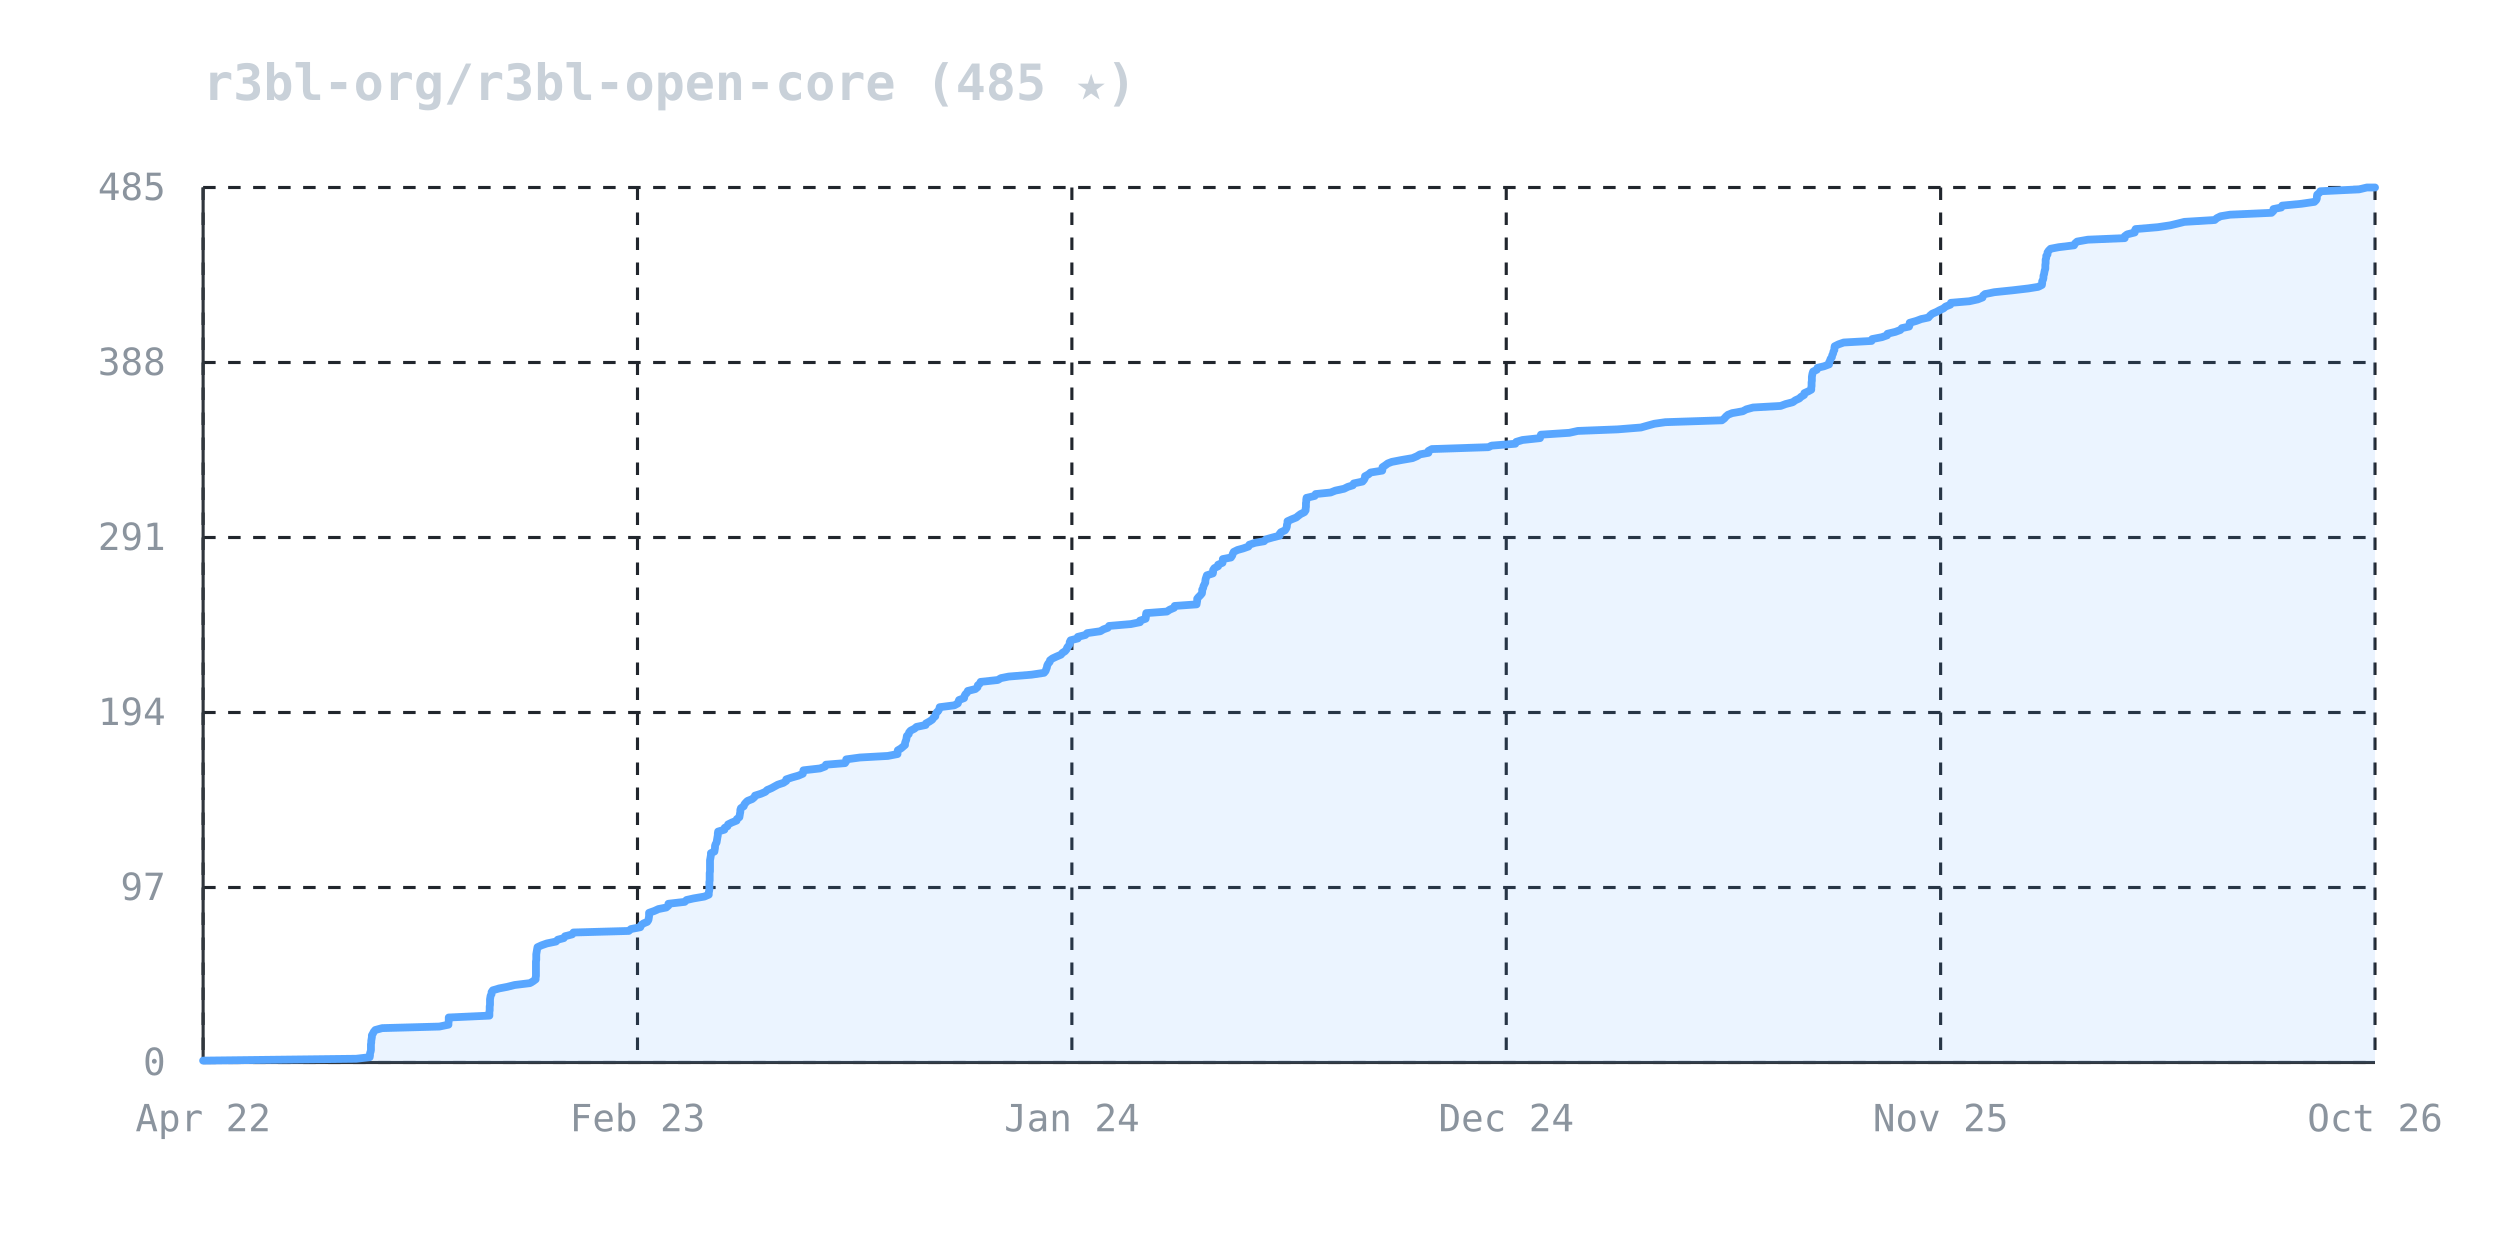
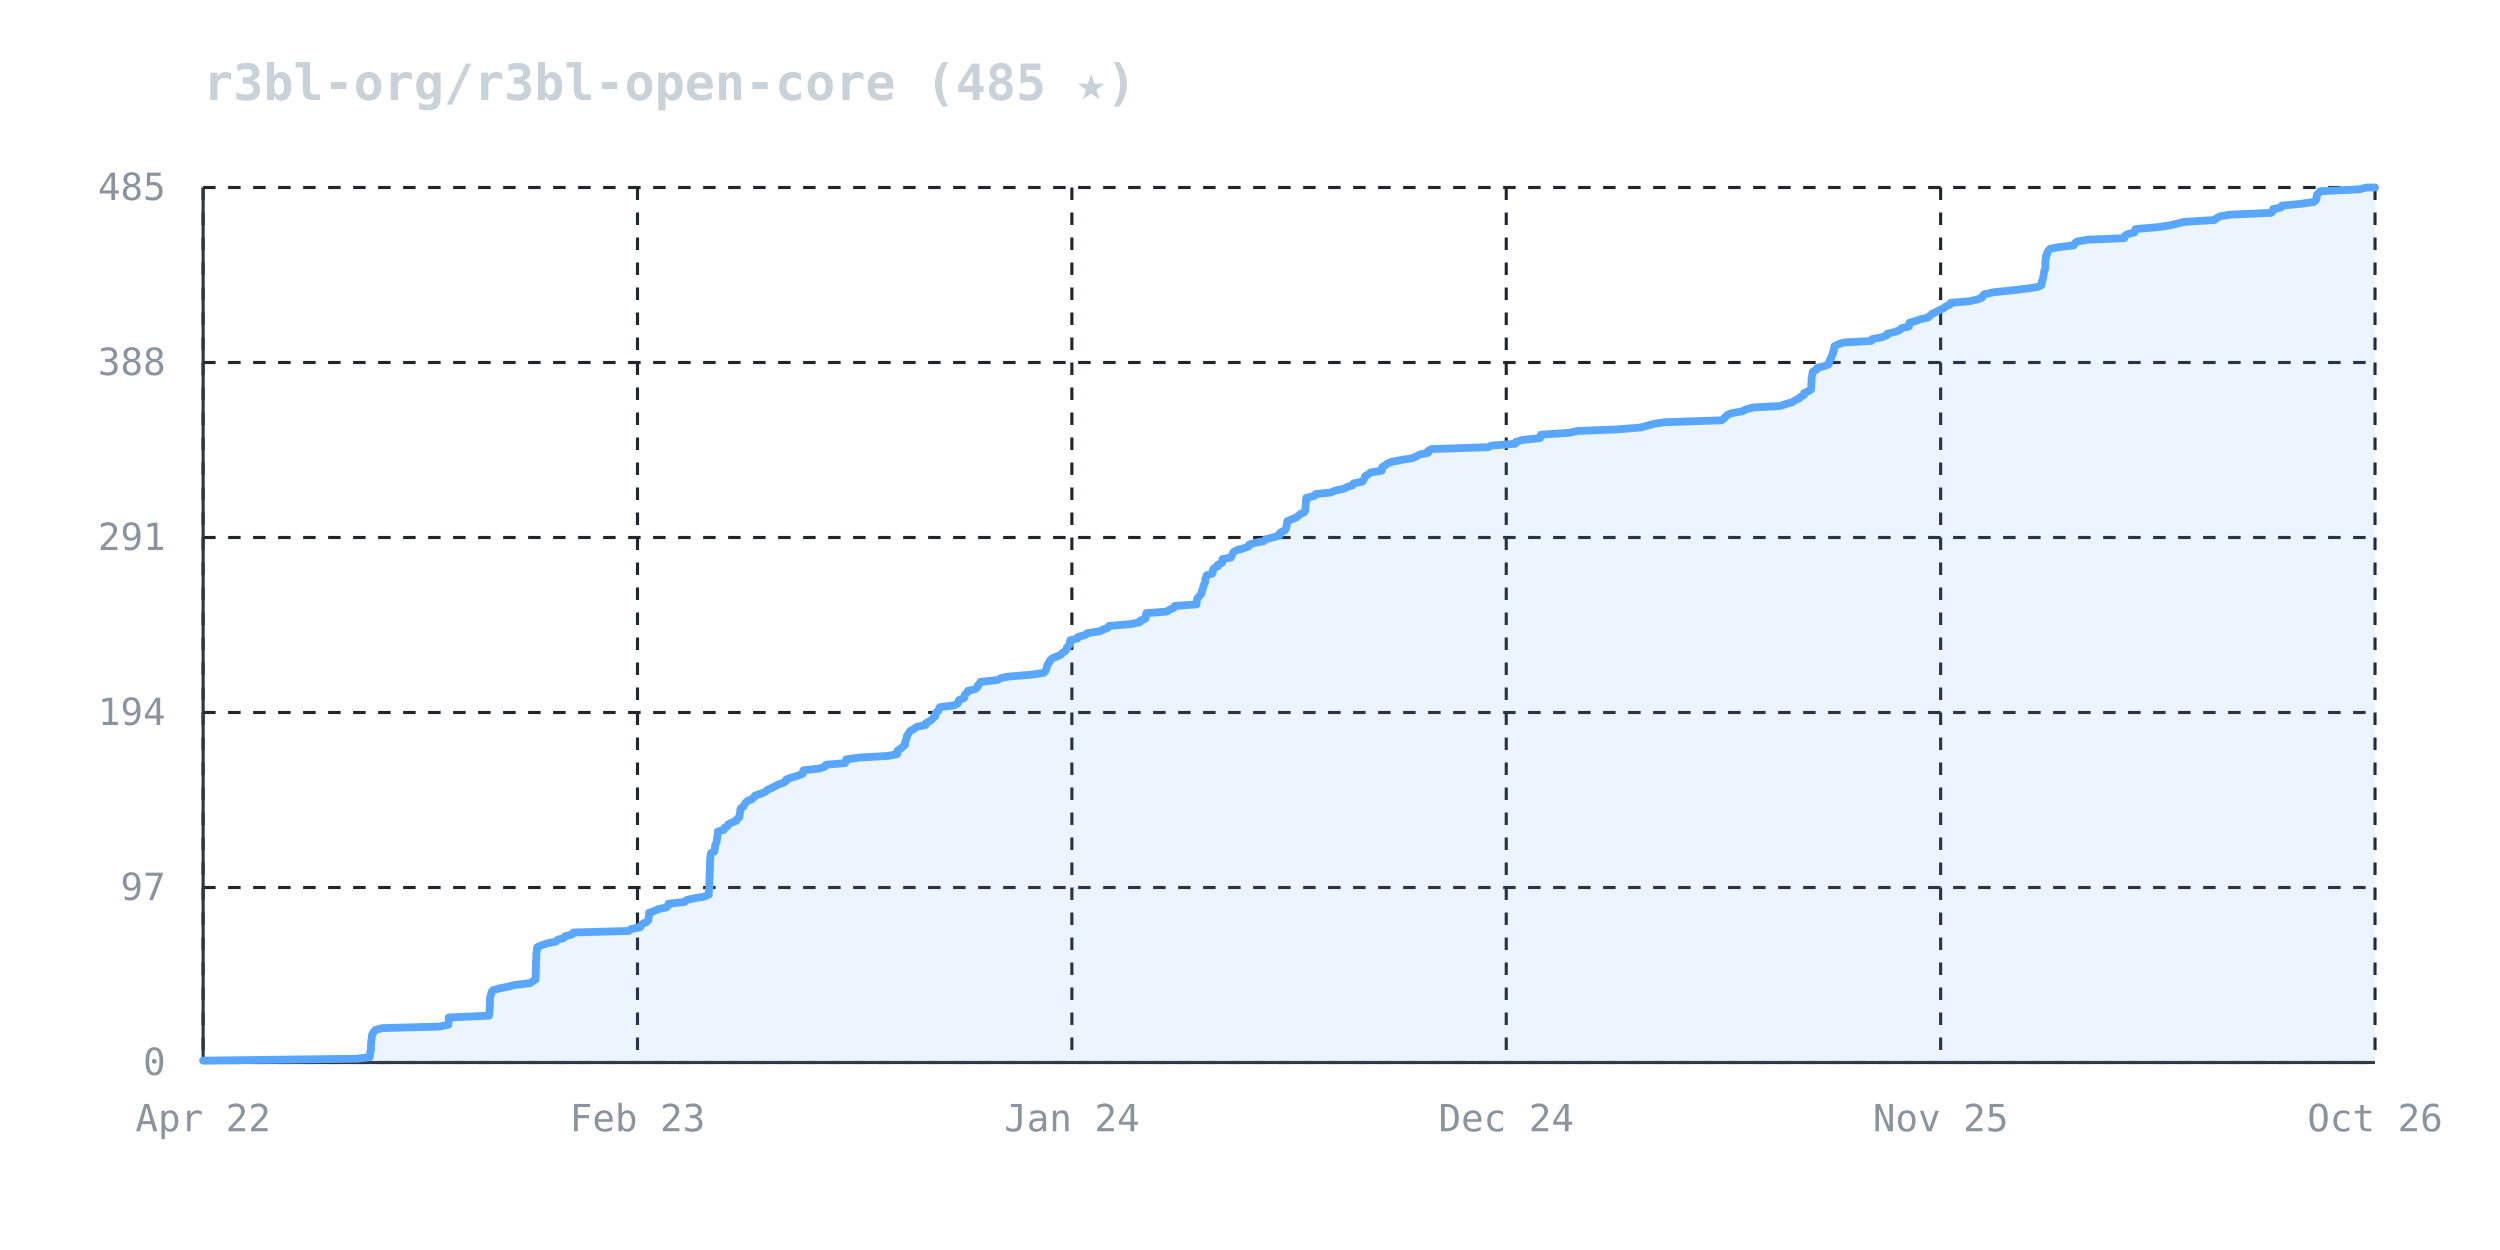
<svg xmlns="http://www.w3.org/2000/svg" viewBox="0 0 800 400" width="100%" height="100%" style="background-color: #0d1117; font-family: Iosevka, 'JetBrains Mono', 'Fira Code', 'Cascadia Code', ui-monospace, SFMono-Regular, Menlo, Monaco, Consolas, monospace;">
  <style>
    .title { fill: #c9d1d9; font-size: 16px; font-weight: 600; font-family: Iosevka, 'JetBrains Mono', 'Fira Code', 'Cascadia Code', ui-monospace, SFMono-Regular, Menlo, Monaco, Consolas, monospace; }
    .axis-line { stroke: #30363d; stroke-width: 1; }
    .line-path { fill: none; stroke: #58a6ff; stroke-width: 2.5; stroke-linejoin: round; stroke-linecap: round; }
    .area-path { fill: #58a6ff; fill-opacity: 0.12; }
  </style>
  <text x="65" y="32" class="title">r3bl-org/r3bl-open-core (485 ★)</text>
  <g id="grid">
    <line x1="65" y1="340.0" x2="760" y2="340.0" stroke="#21262d" stroke-dasharray="4,4" />
    <text x="53" y="344.0" fill="#8b949e" font-size="12" text-anchor="end" font-family="Iosevka, 'JetBrains Mono', 'Fira Code', 'Cascadia Code', ui-monospace, SFMono-Regular, Menlo, Monaco, Consolas, monospace">0</text>
    <line x1="65" y1="284.0" x2="760" y2="284.0" stroke="#21262d" stroke-dasharray="4,4" />
    <text x="53" y="288.0" fill="#8b949e" font-size="12" text-anchor="end" font-family="Iosevka, 'JetBrains Mono', 'Fira Code', 'Cascadia Code', ui-monospace, SFMono-Regular, Menlo, Monaco, Consolas, monospace">97</text>
    <line x1="65" y1="228.0" x2="760" y2="228.0" stroke="#21262d" stroke-dasharray="4,4" />
    <text x="53" y="232.0" fill="#8b949e" font-size="12" text-anchor="end" font-family="Iosevka, 'JetBrains Mono', 'Fira Code', 'Cascadia Code', ui-monospace, SFMono-Regular, Menlo, Monaco, Consolas, monospace">194</text>
    <line x1="65" y1="172.0" x2="760" y2="172.0" stroke="#21262d" stroke-dasharray="4,4" />
    <text x="53" y="176.0" fill="#8b949e" font-size="12" text-anchor="end" font-family="Iosevka, 'JetBrains Mono', 'Fira Code', 'Cascadia Code', ui-monospace, SFMono-Regular, Menlo, Monaco, Consolas, monospace">291</text>
    <line x1="65" y1="116.0" x2="760" y2="116.0" stroke="#21262d" stroke-dasharray="4,4" />
    <text x="53" y="120.0" fill="#8b949e" font-size="12" text-anchor="end" font-family="Iosevka, 'JetBrains Mono', 'Fira Code', 'Cascadia Code', ui-monospace, SFMono-Regular, Menlo, Monaco, Consolas, monospace">388</text>
    <line x1="65" y1="60.0" x2="760" y2="60.0" stroke="#21262d" stroke-dasharray="4,4" />
    <text x="53" y="64.0" fill="#8b949e" font-size="12" text-anchor="end" font-family="Iosevka, 'JetBrains Mono', 'Fira Code', 'Cascadia Code', ui-monospace, SFMono-Regular, Menlo, Monaco, Consolas, monospace">485</text>
    <line x1="65.0" y1="60" x2="65.0" y2="340" stroke="#21262d" stroke-dasharray="4,4" />
    <text x="65.0" y="362.0" fill="#8b949e" font-size="12" text-anchor="middle" font-family="Iosevka, 'JetBrains Mono', 'Fira Code', 'Cascadia Code', ui-monospace, SFMono-Regular, Menlo, Monaco, Consolas, monospace">Apr 22</text>
    <line x1="204.0" y1="60" x2="204.0" y2="340" stroke="#21262d" stroke-dasharray="4,4" />
    <text x="204.0" y="362.0" fill="#8b949e" font-size="12" text-anchor="middle" font-family="Iosevka, 'JetBrains Mono', 'Fira Code', 'Cascadia Code', ui-monospace, SFMono-Regular, Menlo, Monaco, Consolas, monospace">Feb 23</text>
    <line x1="343.0" y1="60" x2="343.0" y2="340" stroke="#21262d" stroke-dasharray="4,4" />
    <text x="343.0" y="362.0" fill="#8b949e" font-size="12" text-anchor="middle" font-family="Iosevka, 'JetBrains Mono', 'Fira Code', 'Cascadia Code', ui-monospace, SFMono-Regular, Menlo, Monaco, Consolas, monospace">Jan 24</text>
    <line x1="482.0" y1="60" x2="482.0" y2="340" stroke="#21262d" stroke-dasharray="4,4" />
    <text x="482.0" y="362.0" fill="#8b949e" font-size="12" text-anchor="middle" font-family="Iosevka, 'JetBrains Mono', 'Fira Code', 'Cascadia Code', ui-monospace, SFMono-Regular, Menlo, Monaco, Consolas, monospace">Dec 24</text>
    <line x1="621.0" y1="60" x2="621.0" y2="340" stroke="#21262d" stroke-dasharray="4,4" />
    <text x="621.0" y="362.0" fill="#8b949e" font-size="12" text-anchor="middle" font-family="Iosevka, 'JetBrains Mono', 'Fira Code', 'Cascadia Code', ui-monospace, SFMono-Regular, Menlo, Monaco, Consolas, monospace">Nov 25</text>
    <line x1="760.0" y1="60" x2="760.0" y2="340" stroke="#21262d" stroke-dasharray="4,4" />
    <text x="760.0" y="362.0" fill="#8b949e" font-size="12" text-anchor="middle" font-family="Iosevka, 'JetBrains Mono', 'Fira Code', 'Cascadia Code', ui-monospace, SFMono-Regular, Menlo, Monaco, Consolas, monospace">Oct 26</text>
  </g>
  <line x1="65" y1="340" x2="760" y2="340" class="axis-line" />
  <line x1="65" y1="60" x2="65" y2="340" class="axis-line" />
-   <polygon points="65.0,340.0 65.0,339.4 114.0,338.8 118.3,338.3 118.4,337.7 118.4,337.1 118.6,336.5 118.7,336.0 118.7,335.4 118.7,334.8 118.7,334.2 118.8,333.6 118.8,333.1 118.9,332.5 119.0,331.9 119.0,331.3 119.3,330.8 119.6,330.2 120.1,329.6 122.3,329.0 140.6,328.5 143.5,327.9 143.5,327.3 143.6,326.7 143.6,326.1 143.6,325.6 156.6,325.0 156.6,324.4 156.6,323.8 156.7,323.3 156.7,322.7 156.7,322.1 156.8,321.5 156.8,320.9 156.8,320.4 156.8,319.8 156.9,319.2 157.0,318.6 157.3,318.1 157.3,317.5 157.7,316.9 159.7,316.3 162.3,315.8 164.7,315.2 169.6,314.6 170.6,314.0 171.4,313.4 171.4,312.9 171.5,312.3 171.5,311.7 171.5,311.1 171.5,310.6 171.5,310.0 171.5,309.4 171.5,308.8 171.5,308.2 171.5,307.7 171.6,307.1 171.6,306.5 171.6,305.9 171.6,305.4 171.7,304.8 171.8,304.2 171.9,303.6 172.0,303.1 173.3,302.5 175.0,301.9 177.9,301.3 178.5,300.7 180.4,300.2 180.8,299.6 183.1,299.0 183.5,298.4 201.2,297.9 201.9,297.3 204.9,296.7 205.1,296.1 205.9,295.5 207.1,295.0 207.5,294.4 207.6,293.8 207.7,293.2 207.7,292.7 207.7,292.1 209.4,291.5 210.7,290.9 213.2,290.4 213.9,289.8 213.9,289.2 219.1,288.6 219.7,288.0 221.9,287.5 225.4,286.9 226.8,286.3 226.8,285.7 226.9,285.2 227.0,284.6 227.0,284.0 227.0,283.4 227.0,282.8 227.0,282.3 227.1,281.7 227.1,281.1 227.1,280.5 227.1,280.0 227.1,279.4 227.2,278.8 227.2,278.2 227.2,277.6 227.2,277.1 227.2,276.5 227.2,275.9 227.2,275.3 227.3,274.8 227.4,274.2 227.5,273.6 227.5,273.0 228.6,272.5 228.7,271.9 228.8,271.3 228.8,270.7 229.0,270.1 229.3,269.6 229.4,269.0 229.5,268.4 229.6,267.8 229.7,267.3 229.7,266.7 229.8,266.1 231.8,265.5 231.9,264.9 232.8,264.4 233.0,263.8 234.2,263.2 235.7,262.6 235.8,262.1 236.6,261.5 236.7,260.9 236.8,260.3 236.9,259.8 236.9,259.2 237.1,258.6 238.0,258.0 238.2,257.4 238.6,256.9 239.2,256.3 240.7,255.7 241.4,255.1 241.6,254.6 243.5,254.0 244.9,253.4 245.5,252.8 246.9,252.2 247.8,251.7 248.9,251.1 250.7,250.5 251.6,249.9 251.6,249.4 253.4,248.8 255.5,248.2 256.9,247.6 257.0,247.1 257.1,246.5 262.4,245.9 264.0,245.3 264.3,244.7 270.4,244.2 270.8,243.6 270.8,243.0 275.2,242.4 284.1,241.9 287.2,241.3 287.2,240.7 287.3,240.1 288.3,239.5 288.9,239.0 289.6,238.4 289.6,237.8 289.8,237.2 290.0,236.7 290.1,236.1 290.2,235.5 290.8,234.9 290.9,234.4 291.4,233.8 292.6,233.2 293.3,232.6 296.2,232.0 296.3,231.5 297.4,230.9 298.3,230.3 298.7,229.7 299.3,229.2 299.4,228.6 299.7,228.0 300.3,227.4 300.6,226.8 300.7,226.3 305.4,225.7 306.5,225.1 306.7,224.5 306.9,224.0 308.5,223.4 308.6,222.8 308.9,222.2 309.5,221.6 309.7,221.1 312.1,220.5 312.8,219.9 312.9,219.3 313.5,218.8 313.8,218.2 319.3,217.6 320.3,217.0 322.8,216.5 330.1,215.9 334.1,215.3 334.6,214.7 334.8,214.1 335.0,213.6 335.1,213.0 335.4,212.4 335.9,211.8 336.0,211.3 336.8,210.7 338.1,210.1 339.5,209.5 340.0,208.9 340.8,208.4 341.3,207.8 341.5,207.2 342.0,206.6 342.3,206.1 342.3,205.5 342.6,204.9 344.9,204.3 344.9,203.8 347.3,203.2 347.9,202.6 352.1,202.0 353.1,201.4 354.5,200.9 354.9,200.3 361.9,199.7 364.8,199.1 364.8,198.6 366.6,198.0 366.7,197.4 366.7,196.8 366.8,196.2 373.4,195.7 374.3,195.1 375.7,194.5 375.9,193.9 382.9,193.4 383.0,192.8 383.1,192.2 383.1,191.6 383.5,191.1 384.1,190.5 384.6,189.9 384.7,189.3 384.7,188.7 385.0,188.2 385.1,187.6 385.4,187.0 385.7,186.4 385.7,185.9 385.8,185.3 386.0,184.7 386.2,184.1 388.1,183.5 388.2,183.0 388.2,182.4 388.6,181.8 389.8,181.2 389.8,180.7 391.2,180.1 391.3,179.5 391.3,178.9 393.9,178.4 394.3,177.8 394.5,177.2 394.8,176.6 396.0,176.0 397.8,175.5 399.5,174.9 399.8,174.3 401.6,173.7 404.5,173.2 405.1,172.6 407.2,172.0 409.5,171.4 409.5,170.8 409.9,170.3 411.2,169.7 411.6,169.1 411.8,168.5 411.8,168.0 412.0,167.4 412.0,166.8 413.3,166.2 414.8,165.6 415.4,165.1 416.2,164.5 417.4,163.9 417.8,163.3 417.8,162.8 417.9,162.2 417.9,161.6 417.9,161.0 418.0,160.5 418.0,159.9 418.1,159.3 420.7,158.7 421.0,158.1 425.8,157.6 427.3,157.0 430.1,156.4 431.3,155.8 432.9,155.3 433.2,154.7 436.0,154.1 436.5,153.5 436.8,152.9 436.8,152.4 437.9,151.8 438.6,151.2 442.3,150.6 442.4,150.1 442.4,149.5 443.3,148.9 444.1,148.3 445.4,147.8 448.5,147.2 452.0,146.6 453.4,146.0 454.4,145.4 457.1,144.9 457.1,144.3 458.2,143.7 476.3,143.1 477.3,142.6 484.9,142.0 485.2,141.4 487.2,140.8 492.8,140.2 492.9,139.7 493.1,139.1 502.2,138.5 504.9,137.9 517.6,137.4 525.1,136.8 527.2,136.2 529.4,135.6 532.9,135.1 551.0,134.5 551.8,133.9 552.3,133.3 553.0,132.7 554.3,132.2 557.7,131.6 558.8,131.0 561.0,130.4 569.8,129.9 571.4,129.3 573.7,128.7 574.5,128.1 575.8,127.5 576.3,127.0 577.3,126.4 577.4,125.8 578.7,125.2 579.6,124.7 579.6,124.1 579.7,123.5 579.7,122.9 579.7,122.4 579.8,121.8 579.8,121.2 579.8,120.6 579.9,120.0 580.0,119.5 580.2,118.9 581.4,118.3 581.6,117.7 583.7,117.2 585.3,116.6 585.3,116.0 585.6,115.4 585.8,114.8 586.2,114.3 586.3,113.7 586.6,113.1 586.7,112.5 587.0,112.0 587.0,111.4 587.1,110.8 588.3,110.2 590.0,109.6 598.9,109.1 599.1,108.5 602.2,107.9 603.9,107.3 604.0,106.8 606.5,106.2 608.1,105.6 608.6,105.0 610.9,104.5 611.1,103.9 611.1,103.3 613.2,102.7 614.8,102.1 617.1,101.6 617.6,101.0 618.3,100.4 619.7,99.8 620.6,99.3 621.9,98.7 622.6,98.1 624.1,97.5 624.3,96.9 630.2,96.4 632.9,95.8 634.4,95.2 634.6,94.6 635.2,94.1 638.2,93.5 644.0,92.9 649.1,92.3 652.2,91.8 653.4,91.2 653.5,90.6 653.5,90.0 653.8,89.4 653.9,88.9 653.9,88.3 654.1,87.7 654.2,87.1 654.3,86.6 654.5,86.0 654.5,85.4 654.5,84.8 654.6,84.2 654.6,83.7 654.6,83.1 654.8,82.5 654.8,81.9 655.2,81.4 655.2,80.8 655.6,80.2 656.2,79.6 658.8,79.1 663.7,78.5 664.0,77.9 664.7,77.3 668.1,76.7 679.9,76.2 679.9,75.6 680.7,75.0 683.1,74.4 683.1,73.9 683.4,73.3 690.5,72.7 694.5,72.1 697.0,71.5 699.0,71.0 708.7,70.4 709.4,69.8 710.6,69.2 713.6,68.7 726.9,68.1 727.5,67.5 727.5,66.9 730.0,66.4 730.3,65.8 736.5,65.2 740.6,64.6 741.2,64.0 741.4,63.5 741.4,62.9 741.5,62.3 742.2,61.7 742.5,61.2 754.9,60.6 757.4,60.0 760.0,60.0 760.0,340.0" class="area-path" />
-   <polyline points="65.0,339.4 114.0,338.8 118.3,338.3 118.4,337.7 118.4,337.1 118.6,336.5 118.7,336.0 118.7,335.4 118.7,334.8 118.7,334.2 118.8,333.6 118.8,333.1 118.9,332.5 119.0,331.9 119.0,331.3 119.3,330.8 119.6,330.2 120.1,329.6 122.3,329.0 140.6,328.5 143.5,327.9 143.5,327.3 143.6,326.7 143.6,326.1 143.6,325.6 156.6,325.0 156.6,324.4 156.6,323.8 156.7,323.3 156.7,322.7 156.7,322.1 156.8,321.5 156.8,320.9 156.8,320.4 156.8,319.8 156.9,319.2 157.0,318.6 157.3,318.1 157.3,317.5 157.7,316.9 159.7,316.3 162.3,315.8 164.7,315.2 169.6,314.6 170.6,314.0 171.4,313.4 171.4,312.9 171.5,312.3 171.5,311.7 171.5,311.1 171.5,310.6 171.5,310.0 171.5,309.4 171.5,308.8 171.5,308.2 171.5,307.7 171.6,307.1 171.6,306.5 171.6,305.9 171.6,305.4 171.7,304.8 171.8,304.2 171.9,303.6 172.0,303.1 173.3,302.5 175.0,301.9 177.9,301.3 178.5,300.7 180.4,300.2 180.8,299.6 183.1,299.0 183.5,298.4 201.2,297.9 201.9,297.3 204.9,296.7 205.1,296.1 205.9,295.5 207.1,295.0 207.5,294.4 207.6,293.8 207.7,293.2 207.7,292.7 207.7,292.1 209.4,291.5 210.7,290.9 213.2,290.4 213.9,289.8 213.9,289.2 219.1,288.6 219.7,288.0 221.9,287.5 225.4,286.9 226.8,286.3 226.8,285.7 226.9,285.2 227.0,284.6 227.0,284.0 227.0,283.4 227.0,282.8 227.0,282.3 227.1,281.7 227.1,281.1 227.1,280.5 227.1,280.0 227.1,279.4 227.2,278.8 227.2,278.2 227.2,277.6 227.2,277.1 227.2,276.5 227.2,275.9 227.2,275.3 227.3,274.8 227.4,274.2 227.5,273.6 227.5,273.0 228.6,272.5 228.7,271.9 228.8,271.3 228.8,270.7 229.0,270.1 229.3,269.6 229.4,269.0 229.5,268.4 229.6,267.8 229.7,267.3 229.7,266.7 229.8,266.1 231.8,265.5 231.9,264.9 232.8,264.4 233.0,263.8 234.2,263.2 235.7,262.6 235.8,262.1 236.6,261.5 236.7,260.9 236.8,260.3 236.9,259.8 236.9,259.2 237.1,258.6 238.0,258.0 238.2,257.4 238.6,256.9 239.2,256.3 240.7,255.7 241.4,255.1 241.6,254.6 243.5,254.0 244.9,253.4 245.5,252.8 246.9,252.2 247.8,251.7 248.9,251.1 250.7,250.5 251.6,249.9 251.6,249.4 253.4,248.8 255.5,248.2 256.9,247.6 257.0,247.1 257.1,246.5 262.4,245.9 264.0,245.3 264.3,244.7 270.4,244.2 270.8,243.6 270.8,243.0 275.2,242.4 284.1,241.9 287.2,241.3 287.2,240.7 287.3,240.1 288.3,239.5 288.9,239.0 289.6,238.4 289.6,237.8 289.8,237.2 290.0,236.7 290.1,236.1 290.2,235.5 290.8,234.9 290.9,234.4 291.4,233.8 292.6,233.2 293.3,232.6 296.2,232.0 296.3,231.5 297.4,230.9 298.3,230.3 298.7,229.7 299.3,229.2 299.4,228.6 299.7,228.0 300.3,227.4 300.6,226.8 300.7,226.3 305.4,225.7 306.5,225.1 306.7,224.5 306.9,224.0 308.5,223.4 308.6,222.8 308.9,222.2 309.5,221.6 309.7,221.1 312.1,220.5 312.8,219.9 312.9,219.3 313.5,218.8 313.8,218.2 319.3,217.6 320.3,217.0 322.8,216.5 330.1,215.9 334.1,215.3 334.6,214.7 334.8,214.1 335.0,213.6 335.1,213.0 335.4,212.4 335.9,211.8 336.0,211.3 336.8,210.7 338.1,210.1 339.5,209.5 340.0,208.9 340.8,208.4 341.3,207.8 341.5,207.2 342.0,206.6 342.3,206.1 342.3,205.5 342.6,204.9 344.9,204.3 344.9,203.8 347.3,203.2 347.9,202.6 352.1,202.0 353.1,201.4 354.5,200.9 354.9,200.3 361.9,199.7 364.8,199.1 364.8,198.6 366.6,198.0 366.7,197.4 366.7,196.8 366.8,196.2 373.4,195.7 374.3,195.1 375.7,194.5 375.9,193.9 382.9,193.4 383.0,192.8 383.1,192.2 383.1,191.6 383.5,191.1 384.1,190.5 384.6,189.9 384.7,189.3 384.7,188.7 385.0,188.2 385.1,187.6 385.4,187.0 385.7,186.4 385.7,185.9 385.8,185.3 386.0,184.7 386.2,184.1 388.1,183.5 388.2,183.0 388.2,182.4 388.6,181.8 389.8,181.2 389.8,180.7 391.2,180.1 391.3,179.5 391.3,178.9 393.9,178.4 394.3,177.8 394.5,177.2 394.8,176.6 396.0,176.0 397.8,175.5 399.5,174.9 399.8,174.3 401.6,173.7 404.5,173.2 405.1,172.6 407.2,172.0 409.5,171.4 409.5,170.8 409.9,170.3 411.2,169.7 411.6,169.1 411.8,168.5 411.8,168.0 412.0,167.4 412.0,166.8 413.3,166.2 414.8,165.6 415.4,165.1 416.2,164.5 417.4,163.9 417.8,163.3 417.8,162.8 417.9,162.2 417.9,161.6 417.9,161.0 418.0,160.5 418.0,159.9 418.1,159.3 420.7,158.7 421.0,158.1 425.8,157.6 427.3,157.0 430.1,156.4 431.3,155.8 432.9,155.3 433.2,154.7 436.0,154.1 436.5,153.5 436.8,152.9 436.8,152.4 437.9,151.8 438.6,151.2 442.3,150.6 442.4,150.1 442.4,149.5 443.3,148.9 444.1,148.3 445.4,147.8 448.5,147.2 452.0,146.6 453.4,146.0 454.4,145.4 457.1,144.9 457.1,144.3 458.2,143.7 476.3,143.1 477.3,142.6 484.9,142.0 485.2,141.4 487.2,140.8 492.8,140.2 492.9,139.7 493.1,139.1 502.2,138.5 504.9,137.9 517.6,137.4 525.1,136.8 527.2,136.2 529.4,135.6 532.9,135.1 551.0,134.5 551.8,133.9 552.3,133.3 553.0,132.7 554.3,132.2 557.7,131.6 558.8,131.0 561.0,130.4 569.8,129.9 571.4,129.3 573.7,128.7 574.5,128.1 575.8,127.5 576.3,127.0 577.3,126.4 577.4,125.8 578.7,125.2 579.6,124.7 579.6,124.1 579.7,123.5 579.7,122.9 579.7,122.4 579.8,121.8 579.8,121.2 579.8,120.6 579.9,120.0 580.0,119.5 580.2,118.9 581.4,118.3 581.6,117.7 583.7,117.2 585.3,116.6 585.3,116.0 585.6,115.4 585.8,114.8 586.2,114.3 586.3,113.7 586.6,113.1 586.7,112.5 587.0,112.0 587.0,111.4 587.1,110.8 588.3,110.2 590.0,109.6 598.9,109.1 599.1,108.5 602.2,107.9 603.9,107.3 604.0,106.8 606.5,106.2 608.1,105.6 608.6,105.0 610.9,104.5 611.1,103.9 611.1,103.3 613.2,102.7 614.8,102.1 617.1,101.6 617.6,101.0 618.3,100.4 619.7,99.8 620.6,99.3 621.9,98.7 622.6,98.1 624.1,97.5 624.3,96.9 630.2,96.4 632.9,95.8 634.4,95.2 634.6,94.6 635.2,94.1 638.2,93.5 644.0,92.9 649.1,92.3 652.2,91.8 653.4,91.2 653.5,90.6 653.5,90.0 653.8,89.4 653.9,88.9 653.9,88.3 654.1,87.7 654.2,87.1 654.3,86.6 654.5,86.0 654.5,85.4 654.5,84.8 654.6,84.2 654.6,83.7 654.6,83.1 654.8,82.5 654.8,81.9 655.2,81.4 655.2,80.8 655.6,80.2 656.2,79.6 658.8,79.1 663.7,78.5 664.0,77.9 664.7,77.3 668.1,76.7 679.9,76.2 679.9,75.6 680.7,75.0 683.1,74.4 683.1,73.9 683.4,73.3 690.5,72.7 694.5,72.1 697.0,71.5 699.0,71.0 708.7,70.4 709.4,69.8 710.6,69.2 713.6,68.7 726.9,68.1 727.5,67.5 727.5,66.9 730.0,66.4 730.3,65.8 736.5,65.2 740.6,64.6 741.2,64.0 741.4,63.5 741.4,62.9 741.5,62.3 742.2,61.7 742.5,61.2 754.9,60.6 757.4,60.0 760.0,60.0" class="line-path" />
+   <polygon points="65.0,340.0 65.0,339.4 114.0,338.8 118.3,338.3 118.4,337.7 118.4,337.1 118.5,336.5 118.7,336.0 118.7,335.4 118.7,334.8 118.7,334.2 118.8,333.6 118.8,333.1 118.9,332.5 119.0,331.9 119.0,331.3 119.3,330.8 119.6,330.2 120.1,329.6 122.3,329.0 140.6,328.5 143.5,327.9 143.5,327.3 143.6,326.7 143.6,326.1 143.6,325.6 156.5,325.0 156.6,324.4 156.6,323.8 156.7,323.3 156.7,322.7 156.7,322.1 156.8,321.5 156.8,320.9 156.8,320.4 156.8,319.8 156.8,319.2 157.0,318.6 157.2,318.1 157.3,317.5 157.7,316.9 159.7,316.3 162.3,315.8 164.7,315.2 169.6,314.6 170.5,314.0 171.4,313.4 171.4,312.9 171.4,312.3 171.4,311.7 171.4,311.1 171.5,310.6 171.5,310.0 171.5,309.4 171.5,308.8 171.5,308.2 171.5,307.7 171.6,307.1 171.6,306.5 171.6,305.9 171.6,305.4 171.7,304.8 171.8,304.2 171.8,303.6 171.9,303.1 173.3,302.5 175.0,301.9 177.9,301.3 178.5,300.7 180.4,300.2 180.8,299.6 183.1,299.0 183.5,298.4 201.2,297.9 201.9,297.3 204.9,296.7 205.1,296.1 205.8,295.5 207.0,295.0 207.5,294.4 207.5,293.8 207.7,293.2 207.7,292.7 207.7,292.1 209.4,291.5 210.7,290.9 213.2,290.4 213.9,289.8 213.9,289.2 219.1,288.6 219.7,288.0 221.9,287.5 225.4,286.9 226.8,286.3 226.8,285.7 226.8,285.2 226.9,284.6 227.0,284.0 227.0,283.4 227.0,282.8 227.0,282.3 227.0,281.7 227.0,281.1 227.1,280.5 227.1,280.0 227.1,279.4 227.1,278.8 227.2,278.2 227.2,277.6 227.2,277.1 227.2,276.5 227.2,275.9 227.2,275.3 227.3,274.8 227.3,274.2 227.4,273.6 227.5,273.0 228.6,272.5 228.7,271.9 228.8,271.3 228.8,270.7 229.0,270.1 229.3,269.6 229.4,269.0 229.4,268.4 229.6,267.8 229.6,267.3 229.7,266.7 229.7,266.1 231.7,265.5 231.8,264.9 232.8,264.4 233.0,263.8 234.2,263.2 235.7,262.6 235.8,262.1 236.6,261.5 236.7,260.9 236.7,260.3 236.9,259.8 236.9,259.2 237.1,258.6 238.0,258.0 238.2,257.4 238.6,256.9 239.2,256.3 240.7,255.7 241.3,255.1 241.6,254.6 243.4,254.0 244.9,253.4 245.5,252.8 246.8,252.2 247.8,251.7 248.9,251.1 250.6,250.5 251.6,249.9 251.6,249.4 253.4,248.8 255.4,248.2 256.9,247.6 256.9,247.1 257.1,246.5 262.4,245.9 264.0,245.3 264.3,244.7 270.4,244.2 270.8,243.6 270.8,243.0 275.2,242.4 284.1,241.9 287.1,241.3 287.2,240.7 287.3,240.1 288.3,239.5 288.8,239.0 289.6,238.4 289.6,237.8 289.7,237.2 290.0,236.7 290.1,236.1 290.2,235.5 290.7,234.9 290.9,234.4 291.4,233.8 292.6,233.2 293.3,232.6 296.2,232.0 296.2,231.5 297.3,230.9 298.2,230.3 298.6,229.7 299.3,229.2 299.3,228.6 299.6,228.0 300.3,227.4 300.5,226.8 300.7,226.3 305.3,225.7 306.5,225.1 306.7,224.5 306.9,224.0 308.5,223.4 308.6,222.8 308.8,222.2 309.5,221.6 309.7,221.1 312.1,220.5 312.8,219.9 312.9,219.3 313.5,218.8 313.7,218.2 319.3,217.6 320.2,217.0 322.7,216.5 330.1,215.9 334.0,215.3 334.6,214.7 334.8,214.1 335.0,213.6 335.1,213.0 335.4,212.4 335.9,211.8 336.0,211.3 336.7,210.7 338.1,210.1 339.5,209.5 340.0,208.9 340.8,208.4 341.3,207.8 341.4,207.2 342.0,206.6 342.3,206.1 342.3,205.5 342.5,204.9 344.8,204.3 344.9,203.8 347.3,203.2 347.9,202.6 352.0,202.0 353.1,201.4 354.5,200.9 354.9,200.3 361.9,199.7 364.8,199.1 364.8,198.6 366.5,198.0 366.7,197.4 366.7,196.8 366.8,196.2 373.4,195.7 374.2,195.1 375.6,194.5 375.9,193.9 382.9,193.4 382.9,192.8 383.0,192.2 383.1,191.6 383.5,191.1 384.0,190.5 384.5,189.9 384.6,189.3 384.7,188.7 385.0,188.2 385.1,187.6 385.3,187.0 385.6,186.4 385.7,185.9 385.7,185.3 386.0,184.7 386.1,184.1 388.0,183.5 388.1,183.0 388.1,182.4 388.5,181.8 389.7,181.2 389.7,180.7 391.1,180.1 391.2,179.5 391.2,178.9 393.9,178.4 394.2,177.8 394.4,177.2 394.8,176.6 395.9,176.0 397.8,175.5 399.5,174.9 399.7,174.3 401.6,173.7 404.4,173.2 405.0,172.6 407.2,172.0 409.4,171.4 409.4,170.8 409.9,170.3 411.2,169.7 411.5,169.1 411.7,168.5 411.7,168.0 411.9,167.4 411.9,166.8 413.3,166.2 414.8,165.6 415.4,165.1 416.1,164.5 417.4,163.9 417.7,163.3 417.7,162.8 417.8,162.2 417.8,161.6 417.9,161.0 417.9,160.5 417.9,159.9 418.0,159.3 420.6,158.7 421.0,158.1 425.8,157.6 427.2,157.0 430.0,156.4 431.2,155.8 432.8,155.3 433.1,154.7 436.0,154.1 436.4,153.5 436.7,152.9 436.8,152.4 437.9,151.8 438.5,151.2 442.2,150.6 442.3,150.1 442.3,149.5 443.3,148.9 444.0,148.3 445.3,147.8 448.4,147.2 452.0,146.6 453.3,146.0 454.4,145.4 457.0,144.9 457.0,144.3 458.1,143.7 476.2,143.1 477.2,142.6 484.9,142.0 485.1,141.4 487.1,140.8 492.8,140.2 492.9,139.7 493.1,139.1 502.1,138.5 504.9,137.9 517.6,137.4 525.0,136.8 527.2,136.2 529.4,135.6 532.8,135.1 550.9,134.5 551.7,133.9 552.2,133.3 552.9,132.7 554.2,132.2 557.6,131.6 558.7,131.0 560.9,130.4 569.7,129.9 571.4,129.3 573.6,128.7 574.4,128.1 575.7,127.5 576.2,127.0 577.3,126.4 577.3,125.8 578.6,125.2 579.5,124.7 579.6,124.1 579.6,123.5 579.6,122.9 579.7,122.4 579.7,121.8 579.7,121.2 579.8,120.6 579.9,120.0 580.0,119.5 580.1,118.9 581.3,118.3 581.5,117.7 583.6,117.2 585.2,116.6 585.2,116.0 585.5,115.4 585.7,114.8 586.1,114.3 586.2,113.7 586.6,113.1 586.6,112.5 586.9,112.0 586.9,111.4 587.0,110.8 588.2,110.2 589.9,109.6 598.8,109.1 599.1,108.5 602.2,107.9 603.8,107.3 603.9,106.8 606.4,106.2 608.0,105.6 608.5,105.0 610.8,104.5 611.0,103.9 611.0,103.3 613.1,102.7 614.7,102.1 617.0,101.6 617.6,101.0 618.3,100.4 619.6,99.8 620.5,99.3 621.8,98.7 622.6,98.1 624.0,97.5 624.2,96.9 630.2,96.4 632.8,95.8 634.3,95.2 634.5,94.6 635.1,94.1 638.1,93.5 644.0,92.9 649.0,92.3 652.1,91.8 653.3,91.2 653.4,90.6 653.4,90.0 653.7,89.4 653.8,88.9 653.9,88.3 654.0,87.7 654.1,87.1 654.2,86.6 654.5,86.0 654.5,85.4 654.5,84.8 654.5,84.2 654.5,83.7 654.6,83.1 654.7,82.5 654.7,81.9 655.1,81.4 655.1,80.8 655.5,80.2 656.1,79.6 658.7,79.1 663.6,78.5 663.9,77.9 664.6,77.3 668.1,76.7 679.8,76.2 679.8,75.6 680.6,75.0 683.0,74.4 683.0,73.9 683.4,73.3 690.4,72.7 694.4,72.1 696.9,71.5 698.9,71.0 708.6,70.4 709.3,69.8 710.5,69.2 713.6,68.7 726.8,68.1 727.4,67.5 727.4,66.9 729.9,66.4 730.2,65.8 736.4,65.2 740.5,64.6 741.1,64.0 741.3,63.5 741.3,62.9 741.4,62.3 742.1,61.7 742.4,61.2 754.8,60.6 757.4,60.0 760.0,60.0 760.0,340.0" class="area-path" />
+   <polyline points="65.0,339.4 114.0,338.8 118.3,338.3 118.4,337.7 118.4,337.1 118.5,336.5 118.7,336.0 118.7,335.4 118.7,334.8 118.7,334.2 118.8,333.6 118.8,333.1 118.9,332.5 119.0,331.9 119.0,331.3 119.3,330.8 119.6,330.2 120.1,329.6 122.3,329.0 140.6,328.5 143.5,327.9 143.5,327.3 143.6,326.7 143.6,326.1 143.6,325.6 156.5,325.0 156.6,324.4 156.6,323.8 156.7,323.3 156.7,322.7 156.7,322.1 156.8,321.5 156.8,320.9 156.8,320.4 156.8,319.8 156.8,319.2 157.0,318.6 157.2,318.1 157.3,317.5 157.7,316.9 159.7,316.3 162.3,315.8 164.7,315.2 169.6,314.6 170.5,314.0 171.4,313.4 171.4,312.9 171.4,312.3 171.4,311.7 171.4,311.1 171.5,310.6 171.5,310.0 171.5,309.4 171.5,308.8 171.5,308.2 171.5,307.7 171.6,307.1 171.6,306.5 171.6,305.9 171.6,305.4 171.7,304.8 171.8,304.2 171.8,303.6 171.9,303.1 173.3,302.5 175.0,301.9 177.9,301.3 178.5,300.7 180.4,300.2 180.8,299.6 183.1,299.0 183.5,298.4 201.2,297.9 201.9,297.3 204.9,296.7 205.1,296.1 205.8,295.5 207.0,295.0 207.5,294.4 207.5,293.8 207.7,293.2 207.7,292.7 207.7,292.1 209.4,291.5 210.7,290.9 213.2,290.4 213.9,289.8 213.9,289.2 219.1,288.6 219.7,288.0 221.9,287.5 225.4,286.9 226.8,286.3 226.8,285.7 226.8,285.2 226.9,284.6 227.0,284.0 227.0,283.4 227.0,282.8 227.0,282.3 227.0,281.7 227.0,281.1 227.1,280.5 227.1,280.0 227.1,279.4 227.1,278.8 227.2,278.2 227.2,277.6 227.2,277.1 227.2,276.5 227.2,275.9 227.2,275.3 227.3,274.8 227.3,274.2 227.4,273.6 227.5,273.0 228.6,272.5 228.7,271.9 228.8,271.3 228.8,270.7 229.0,270.1 229.3,269.6 229.4,269.0 229.4,268.4 229.6,267.8 229.6,267.3 229.7,266.7 229.7,266.1 231.7,265.5 231.8,264.9 232.8,264.4 233.0,263.8 234.2,263.2 235.7,262.6 235.8,262.1 236.6,261.5 236.7,260.9 236.7,260.3 236.9,259.8 236.9,259.2 237.1,258.6 238.0,258.0 238.2,257.4 238.6,256.9 239.2,256.3 240.7,255.7 241.3,255.1 241.6,254.6 243.4,254.0 244.9,253.4 245.5,252.8 246.8,252.2 247.8,251.7 248.9,251.1 250.6,250.5 251.6,249.9 251.6,249.4 253.4,248.8 255.4,248.2 256.9,247.6 256.9,247.1 257.1,246.5 262.4,245.9 264.0,245.3 264.3,244.7 270.4,244.2 270.8,243.6 270.8,243.0 275.2,242.4 284.1,241.9 287.1,241.3 287.2,240.7 287.3,240.1 288.3,239.5 288.8,239.0 289.6,238.4 289.6,237.8 289.7,237.2 290.0,236.7 290.1,236.1 290.2,235.5 290.7,234.9 290.9,234.4 291.4,233.8 292.6,233.2 293.3,232.6 296.2,232.0 296.2,231.5 297.3,230.9 298.2,230.3 298.6,229.7 299.3,229.2 299.3,228.6 299.6,228.0 300.3,227.4 300.5,226.8 300.7,226.3 305.3,225.7 306.5,225.1 306.7,224.5 306.9,224.0 308.5,223.4 308.6,222.8 308.8,222.2 309.5,221.6 309.7,221.1 312.1,220.5 312.8,219.9 312.9,219.3 313.5,218.8 313.7,218.2 319.3,217.6 320.2,217.0 322.7,216.5 330.1,215.9 334.0,215.3 334.6,214.7 334.8,214.1 335.0,213.6 335.1,213.0 335.4,212.4 335.9,211.8 336.0,211.3 336.7,210.7 338.1,210.1 339.5,209.5 340.0,208.9 340.8,208.4 341.3,207.8 341.4,207.2 342.0,206.6 342.3,206.1 342.3,205.5 342.5,204.9 344.8,204.3 344.9,203.8 347.3,203.2 347.9,202.6 352.0,202.0 353.1,201.4 354.5,200.9 354.9,200.3 361.9,199.7 364.8,199.1 364.8,198.6 366.5,198.0 366.7,197.4 366.7,196.8 366.8,196.2 373.4,195.7 374.2,195.1 375.6,194.5 375.9,193.9 382.9,193.4 382.9,192.8 383.0,192.2 383.1,191.6 383.5,191.1 384.0,190.5 384.5,189.9 384.6,189.3 384.7,188.7 385.0,188.2 385.1,187.6 385.3,187.0 385.6,186.4 385.7,185.9 385.7,185.3 386.0,184.7 386.1,184.1 388.0,183.5 388.1,183.0 388.1,182.4 388.5,181.8 389.7,181.2 389.7,180.7 391.1,180.1 391.2,179.5 391.2,178.9 393.9,178.4 394.2,177.8 394.4,177.2 394.8,176.6 395.9,176.0 397.8,175.5 399.5,174.9 399.7,174.3 401.6,173.7 404.4,173.2 405.0,172.6 407.2,172.0 409.4,171.4 409.4,170.8 409.9,170.3 411.2,169.7 411.5,169.1 411.7,168.5 411.7,168.0 411.9,167.4 411.9,166.8 413.3,166.2 414.8,165.6 415.4,165.1 416.1,164.5 417.4,163.9 417.7,163.3 417.7,162.8 417.8,162.2 417.8,161.6 417.9,161.0 417.9,160.5 417.9,159.9 418.0,159.3 420.6,158.7 421.0,158.1 425.8,157.6 427.2,157.0 430.0,156.4 431.2,155.8 432.8,155.3 433.1,154.7 436.0,154.1 436.4,153.5 436.7,152.9 436.8,152.4 437.9,151.8 438.5,151.2 442.2,150.6 442.3,150.1 442.3,149.5 443.3,148.9 444.0,148.3 445.3,147.8 448.4,147.2 452.0,146.6 453.3,146.0 454.4,145.4 457.0,144.9 457.0,144.3 458.1,143.7 476.2,143.1 477.2,142.6 484.9,142.0 485.1,141.4 487.1,140.8 492.8,140.2 492.9,139.7 493.1,139.1 502.1,138.5 504.9,137.9 517.6,137.4 525.0,136.8 527.2,136.2 529.4,135.6 532.8,135.1 550.9,134.5 551.7,133.9 552.2,133.3 552.9,132.7 554.2,132.2 557.6,131.6 558.7,131.0 560.9,130.4 569.7,129.9 571.4,129.3 573.6,128.7 574.4,128.1 575.7,127.5 576.2,127.0 577.3,126.4 577.3,125.8 578.6,125.2 579.5,124.7 579.6,124.1 579.6,123.5 579.6,122.9 579.7,122.4 579.7,121.8 579.7,121.2 579.8,120.6 579.9,120.0 580.0,119.5 580.1,118.9 581.3,118.3 581.5,117.7 583.6,117.2 585.2,116.6 585.2,116.0 585.5,115.4 585.7,114.8 586.1,114.3 586.2,113.7 586.6,113.1 586.6,112.5 586.9,112.0 586.9,111.4 587.0,110.8 588.2,110.2 589.9,109.6 598.8,109.1 599.1,108.5 602.2,107.9 603.8,107.3 603.9,106.8 606.4,106.2 608.0,105.6 608.5,105.0 610.8,104.5 611.0,103.9 611.0,103.3 613.1,102.7 614.7,102.1 617.0,101.6 617.6,101.0 618.3,100.4 619.6,99.8 620.5,99.3 621.8,98.7 622.6,98.1 624.0,97.5 624.2,96.9 630.2,96.4 632.8,95.8 634.3,95.2 634.5,94.6 635.1,94.1 638.1,93.5 644.0,92.9 649.0,92.3 652.1,91.8 653.3,91.2 653.4,90.6 653.4,90.0 653.7,89.4 653.8,88.9 653.9,88.3 654.0,87.7 654.1,87.1 654.2,86.6 654.5,86.0 654.5,85.4 654.5,84.8 654.5,84.2 654.5,83.7 654.6,83.1 654.7,82.5 654.7,81.9 655.1,81.4 655.1,80.8 655.5,80.2 656.1,79.6 658.7,79.1 663.6,78.5 663.9,77.9 664.6,77.3 668.1,76.7 679.8,76.2 679.8,75.6 680.6,75.0 683.0,74.4 683.0,73.9 683.4,73.3 690.4,72.7 694.4,72.1 696.9,71.5 698.9,71.0 708.6,70.4 709.3,69.8 710.5,69.2 713.6,68.7 726.8,68.1 727.4,67.5 727.4,66.9 729.9,66.4 730.2,65.8 736.4,65.2 740.5,64.6 741.1,64.0 741.3,63.5 741.3,62.9 741.4,62.3 742.1,61.7 742.4,61.2 754.8,60.6 757.4,60.0 760.0,60.0" class="line-path" />
</svg>
